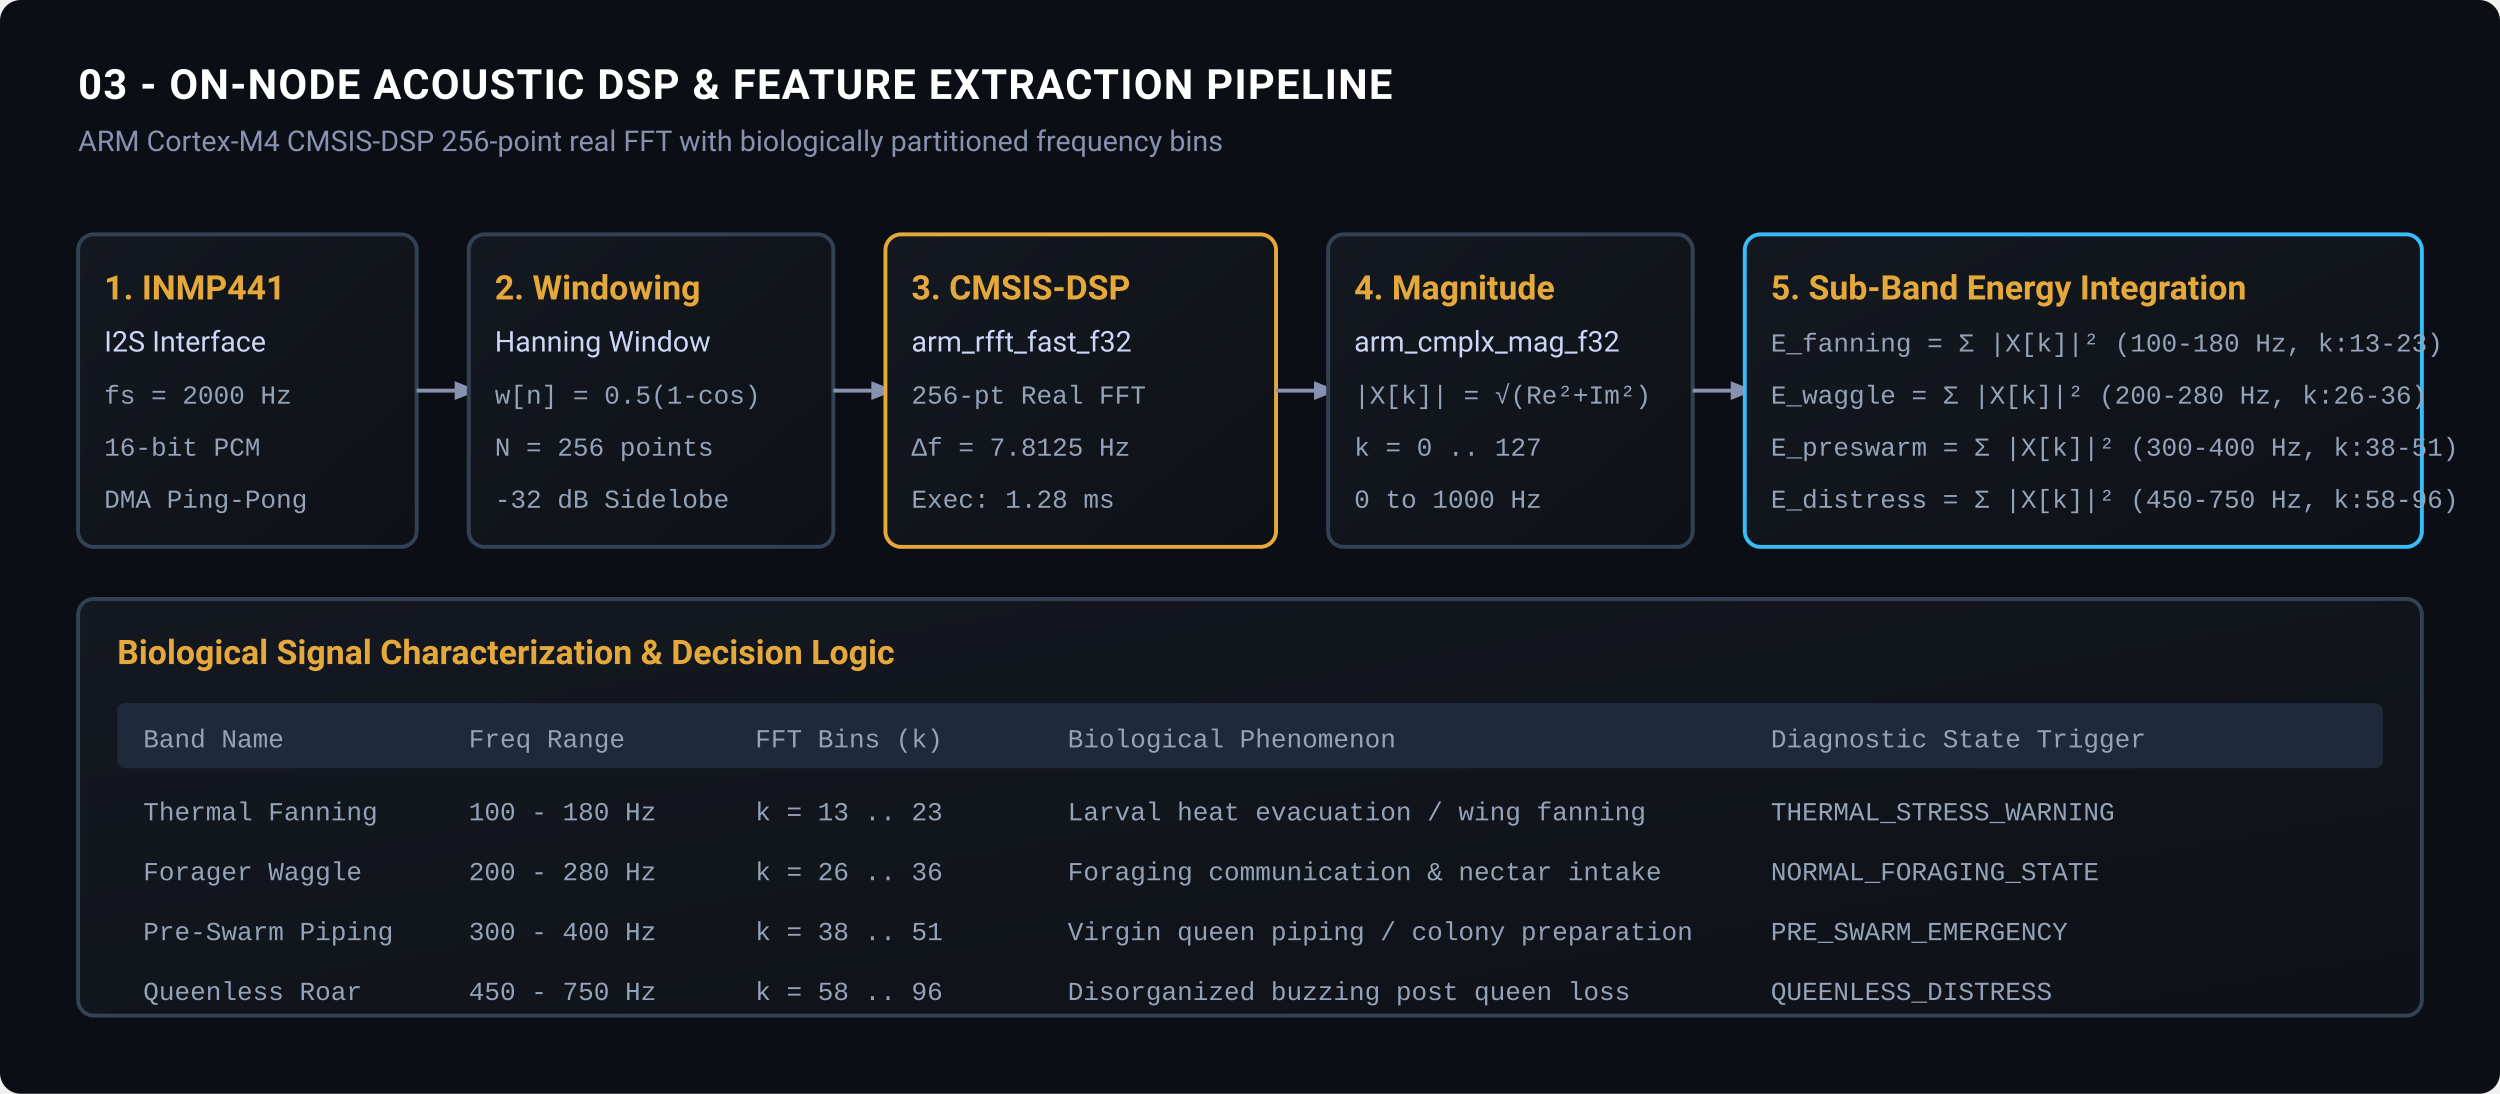
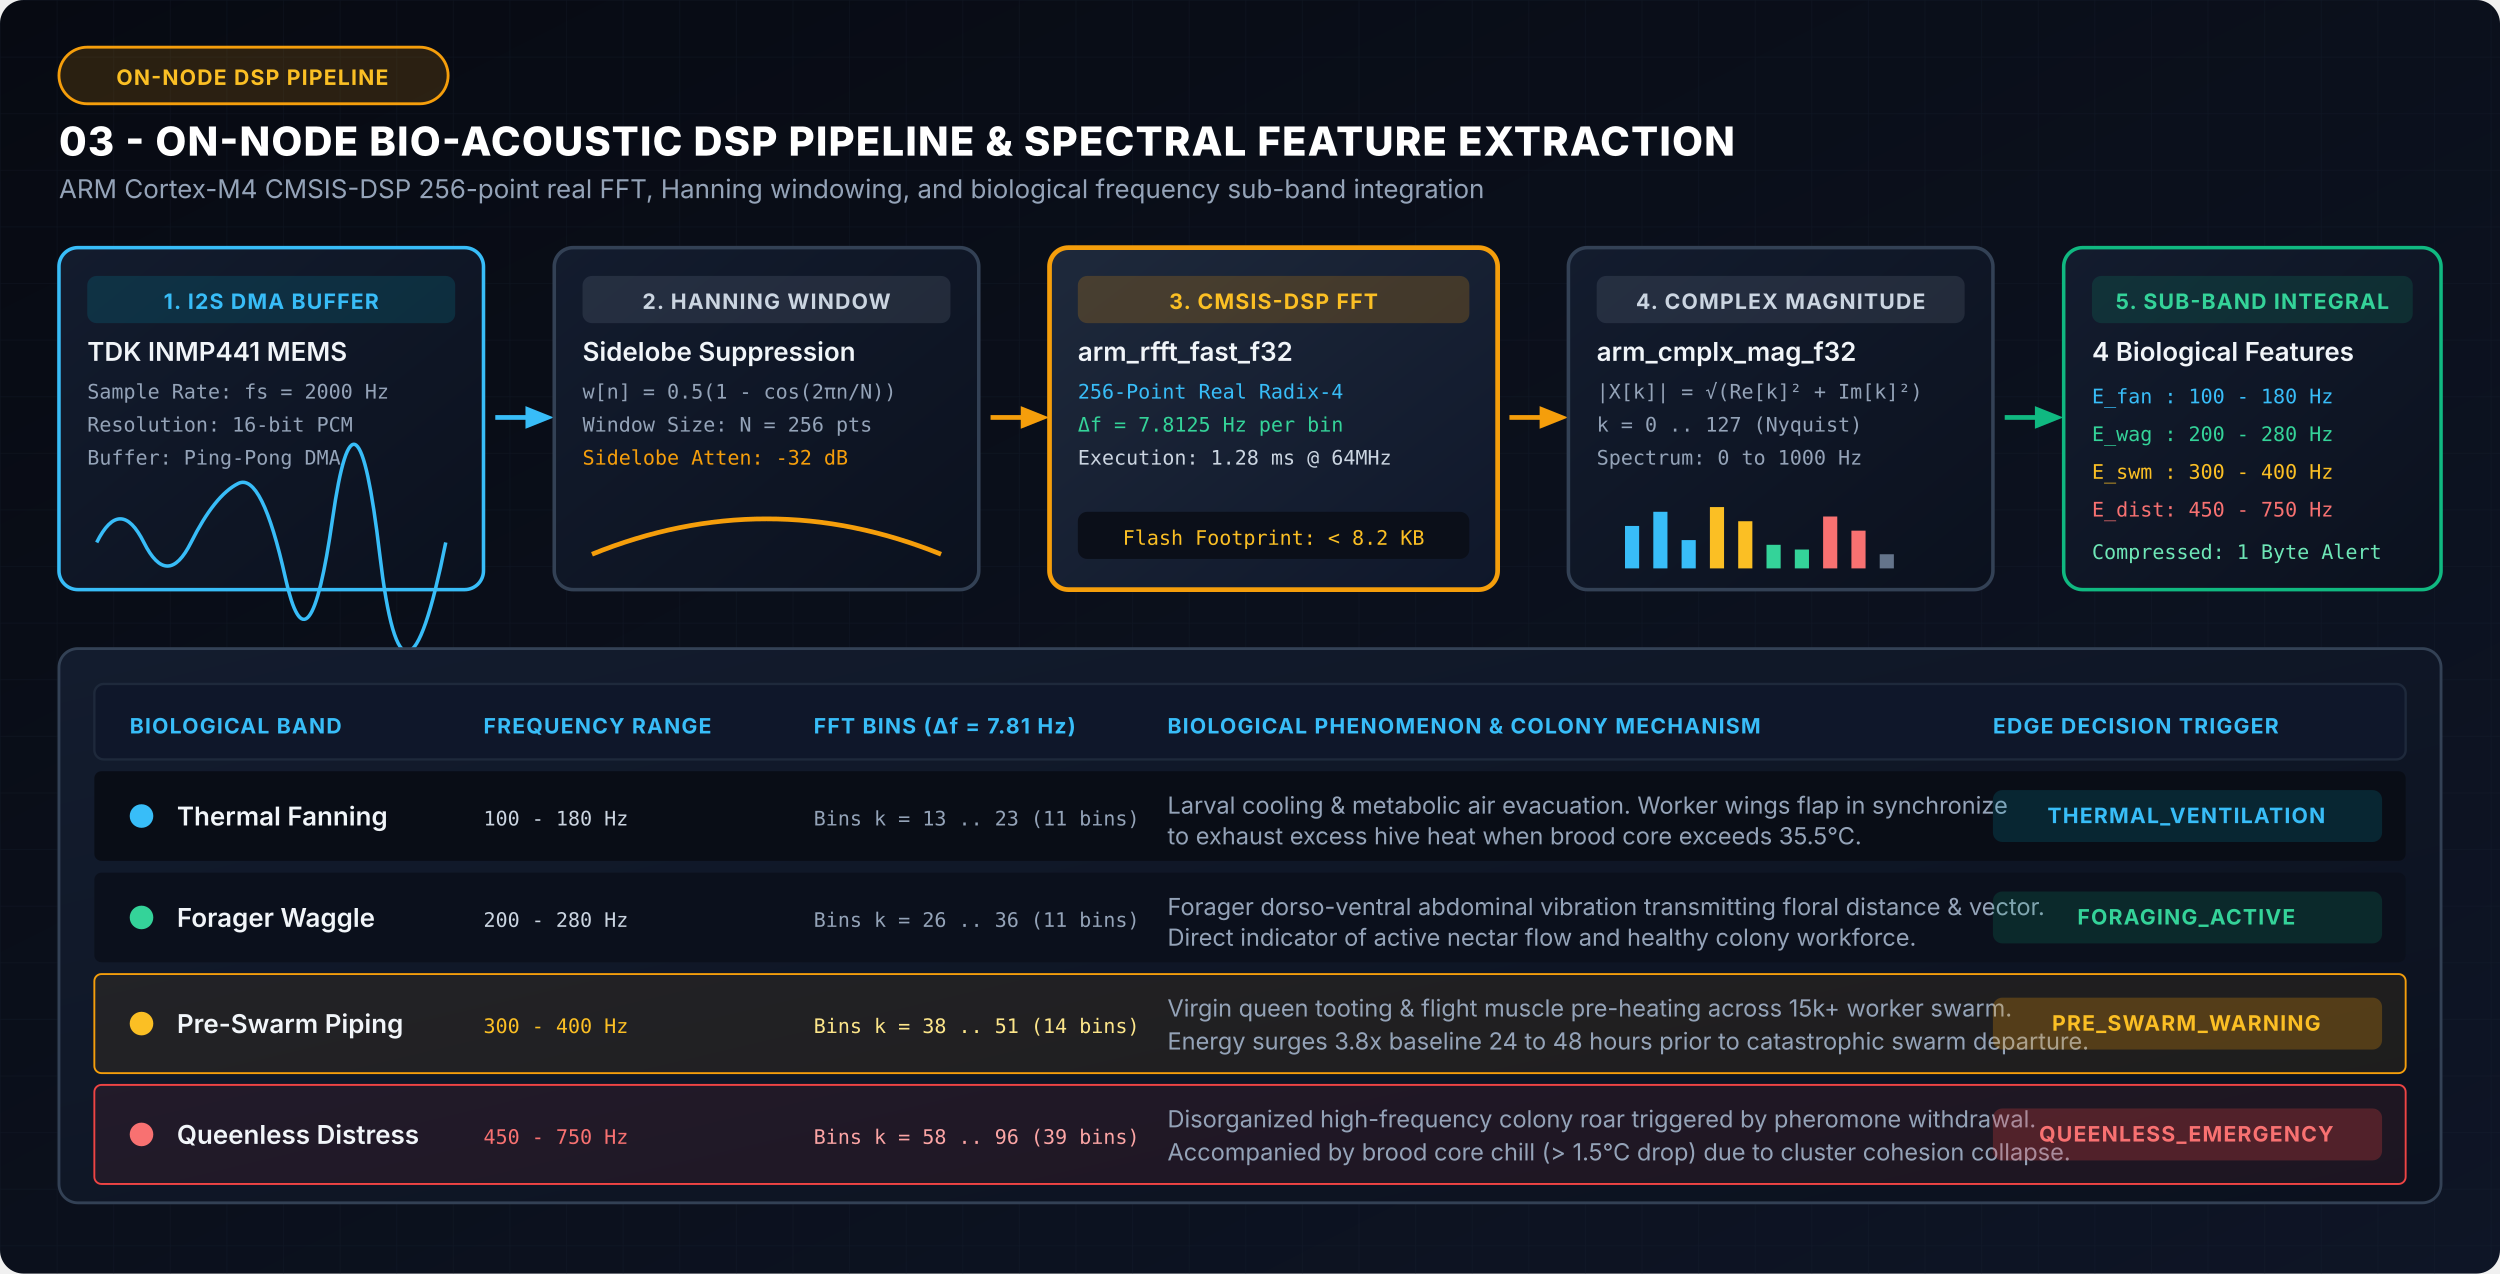
- <svg xmlns="http://www.w3.org/2000/svg" viewBox="0 0 960 420" width="960" height="420">
+ <svg xmlns="http://www.w3.org/2000/svg" viewBox="0 0 1060 540" width="100%" height="100%">
  <defs>
-     <linearGradient id="panelGrad" x1="0%" y1="0%" x2="100%" y2="100%">
-       <stop offset="0%" stop-color="#141820" />
-       <stop offset="100%" stop-color="#0e1117" />
+     <linearGradient id="bgGrad" x1="0%" y1="0%" x2="100%" y2="100%">
+       <stop offset="0%" stop-color="#070a12" />
+       <stop offset="50%" stop-color="#0b101c" />
+       <stop offset="100%" stop-color="#0e1526" />
    </linearGradient>
-     <linearGradient id="accentGrad" x1="0%" y1="0%" x2="100%" y2="0%">
-       <stop offset="0%" stop-color="#e5a93b" />
-       <stop offset="100%" stop-color="#f5c25d" />
+     <linearGradient id="cardGrad" x1="0%" y1="0%" x2="100%" y2="100%">
+       <stop offset="0%" stop-color="#131c2e" />
+       <stop offset="100%" stop-color="#0b111e" />
    </linearGradient>
-     <linearGradient id="blueGrad" x1="0%" y1="0%" x2="100%" y2="0%">
-       <stop offset="0%" stop-color="#2a3b5c" />
-       <stop offset="100%" stop-color="#1b253b" />
+     <linearGradient id="cardGradHighlight" x1="0%" y1="0%" x2="100%" y2="100%">
+       <stop offset="0%" stop-color="#1e293b" />
+       <stop offset="100%" stop-color="#0f172a" />
    </linearGradient>
-     <marker id="arrow" viewBox="0 0 10 10" refX="6" refY="5" markerWidth="6" markerHeight="6" orient="auto-start-reverse">
-       <path d="M 0 1 L 10 5 L 0 9 z" fill="#8892b0" />
+     <linearGradient id="goldGrad" x1="0%" y1="0%" x2="100%" y2="0%">
+       <stop offset="0%" stop-color="#f59e0b" />
+       <stop offset="100%" stop-color="#fbbf24" />
+     </linearGradient>
+     <linearGradient id="cyanGrad" x1="0%" y1="0%" x2="100%" y2="0%">
+       <stop offset="0%" stop-color="#06b6d4" />
+       <stop offset="100%" stop-color="#38bdf8" />
+     </linearGradient>
+     <linearGradient id="emeraldGrad" x1="0%" y1="0%" x2="100%" y2="0%">
+       <stop offset="0%" stop-color="#10b981" />
+       <stop offset="100%" stop-color="#34d399" />
+     </linearGradient>
+     <linearGradient id="roseGrad" x1="0%" y1="0%" x2="100%" y2="0%">
+       <stop offset="0%" stop-color="#ef4444" />
+       <stop offset="100%" stop-color="#f87171" />
+     </linearGradient>
+     <linearGradient id="violetGrad" x1="0%" y1="0%" x2="100%" y2="0%">
+       <stop offset="0%" stop-color="#8b5cf6" />
+       <stop offset="100%" stop-color="#a78bfa" />
+     </linearGradient>
+     <marker id="arrCyan" viewBox="0 0 10 10" refX="6" refY="5" markerWidth="6" markerHeight="6" orient="auto-start-reverse">
+       <path d="M 0 1 L 10 5 L 0 9 z" fill="#38bdf8" />
    </marker>
-     <marker id="arrowGold" viewBox="0 0 10 10" refX="6" refY="5" markerWidth="6" markerHeight="6" orient="auto-start-reverse">
-       <path d="M 0 1 L 10 5 L 0 9 z" fill="#e5a93b" />
+     <marker id="arrGold" viewBox="0 0 10 10" refX="6" refY="5" markerWidth="6" markerHeight="6" orient="auto-start-reverse">
+       <path d="M 0 1 L 10 5 L 0 9 z" fill="#f59e0b" />
    </marker>
+     <marker id="arrEmerald" viewBox="0 0 10 10" refX="6" refY="5" markerWidth="6" markerHeight="6" orient="auto-start-reverse">
+       <path d="M 0 1 L 10 5 L 0 9 z" fill="#10b981" />
+     </marker>
+     <marker id="arrRose" viewBox="0 0 10 10" refX="6" refY="5" markerWidth="6" markerHeight="6" orient="auto-start-reverse">
+       <path d="M 0 1 L 10 5 L 0 9 z" fill="#ef4444" />
+     </marker>
+     <marker id="arrMuted" viewBox="0 0 10 10" refX="6" refY="5" markerWidth="6" markerHeight="6" orient="auto-start-reverse">
+       <path d="M 0 1 L 10 5 L 0 9 z" fill="#64748b" />
+     </marker>
+     <pattern id="grid" width="24" height="24" patternUnits="userSpaceOnUse">
+       <path d="M 24 0 L 0 0 0 24" fill="none" stroke="#1e293b" stroke-width="0.5" stroke-opacity="0.3" />
+     </pattern>
  </defs>
  <style>
-         .title { font-family: -apple-system, BlinkMacSystemFont, "Segoe UI", Roboto, Helvetica, Arial, sans-serif; font-weight: 700; font-size: 16px; fill: #ffffff; letter-spacing: 0.5px; }
-         .subtitle { font-family: -apple-system, BlinkMacSystemFont, "Segoe UI", Roboto, Helvetica, Arial, sans-serif; font-size: 11px; fill: #8892b0; }
-         .box-title { font-family: -apple-system, BlinkMacSystemFont, "Segoe UI", Roboto, Helvetica, Arial, sans-serif; font-weight: 600; font-size: 13px; fill: #e5a93b; }
-         .box-body { font-family: -apple-system, BlinkMacSystemFont, "Segoe UI", Roboto, Helvetica, Arial, sans-serif; font-size: 11px; fill: #ccd6f6; line-height: 1.4; }
-         .mono { font-family: "SF Mono", Menlo, Consolas, Monaco, "Liberation Mono", monospace; font-size: 10px; fill: #94a3b8; }
-         .tag { font-family: -apple-system, BlinkMacSystemFont, "Segoe UI", Roboto, Helvetica, Arial, sans-serif; font-weight: 600; font-size: 9px; fill: #0f172a; }
+         .headline { font-family: -apple-system, BlinkMacSystemFont, "Segoe UI", Inter, Roboto, sans-serif; font-weight: 800; font-size: 17px; fill: #ffffff; letter-spacing: 0.5px; }
+         .subhead { font-family: -apple-system, BlinkMacSystemFont, "Segoe UI", Inter, Roboto, sans-serif; font-size: 11px; fill: #94a3b8; }
+         .sec-title { font-family: -apple-system, BlinkMacSystemFont, "Segoe UI", Inter, Roboto, sans-serif; font-weight: 700; font-size: 13px; letter-spacing: 0.3px; }
+         .body-title { font-family: -apple-system, BlinkMacSystemFont, "Segoe UI", Inter, Roboto, sans-serif; font-weight: 600; font-size: 11px; fill: #f1f5f9; }
+         .body-desc { font-family: -apple-system, BlinkMacSystemFont, "Segoe UI", Inter, Roboto, sans-serif; font-size: 10px; fill: #94a3b8; }
+         .mono-sm { font-family: "JetBrains Mono", "SF Mono", Menlo, Consolas, monospace; font-size: 9.5px; }
+         .mono-xs { font-family: "JetBrains Mono", "SF Mono", Menlo, Consolas, monospace; font-size: 8.5px; }
+         .badge { font-family: -apple-system, BlinkMacSystemFont, "Segoe UI", Inter, Roboto, sans-serif; font-weight: 700; font-size: 9px; letter-spacing: 0.5px; }
    </style>
-   <rect width="960" height="420" fill="#0b0e14" rx="8" />
-   <text x="30" y="38" class="title">03 - ON-NODE ACOUSTIC DSP &amp; FEATURE EXTRACTION PIPELINE</text>
-   <text x="30" y="58" class="subtitle">ARM Cortex-M4 CMSIS-DSP 256-point real FFT with biologically partitioned frequency bins</text>
-   <rect x="30" y="90" width="130" height="120" fill="url(#panelGrad)" stroke="#334155" stroke-width="1.5" rx="6" />
-   <text x="40" y="115" class="box-title">1. INMP441</text>
-   <text x="40" y="135" class="box-body">I2S Interface</text>
-   <text x="40" y="155" class="mono">fs = 2000 Hz</text>
-   <text x="40" y="175" class="mono">16-bit PCM</text>
-   <text x="40" y="195" class="mono">DMA Ping-Pong</text>
-   <path d="M 160 150 L 180 150" stroke="#8892b0" stroke-width="1.5" marker-end="url(#arrow)" />
-   <rect x="180" y="90" width="140" height="120" fill="url(#panelGrad)" stroke="#334155" stroke-width="1.5" rx="6" />
-   <text x="190" y="115" class="box-title">2. Windowing</text>
-   <text x="190" y="135" class="box-body">Hanning Window</text>
-   <text x="190" y="155" class="mono">w[n] = 0.5(1-cos)</text>
-   <text x="190" y="175" class="mono">N = 256 points</text>
-   <text x="190" y="195" class="mono">-32 dB Sidelobe</text>
-   <path d="M 320 150 L 340 150" stroke="#8892b0" stroke-width="1.5" marker-end="url(#arrow)" />
-   <rect x="340" y="90" width="150" height="120" fill="url(#panelGrad)" stroke="#e5a93b" stroke-width="1.5" rx="6" />
-   <text x="350" y="115" class="box-title">3. CMSIS-DSP</text>
-   <text x="350" y="135" class="box-body">arm_rfft_fast_f32</text>
-   <text x="350" y="155" class="mono">256-pt Real FFT</text>
-   <text x="350" y="175" class="mono">Δf = 7.8125 Hz</text>
-   <text x="350" y="195" class="mono" fill="#34d399">Exec: 1.28 ms</text>
-   <path d="M 490 150 L 510 150" stroke="#8892b0" stroke-width="1.5" marker-end="url(#arrow)" />
-   <rect x="510" y="90" width="140" height="120" fill="url(#panelGrad)" stroke="#334155" stroke-width="1.5" rx="6" />
-   <text x="520" y="115" class="box-title">4. Magnitude</text>
-   <text x="520" y="135" class="box-body">arm_cmplx_mag_f32</text>
-   <text x="520" y="155" class="mono">|X[k]| = √(Re²+Im²)</text>
-   <text x="520" y="175" class="mono">k = 0 .. 127</text>
-   <text x="520" y="195" class="mono">0 to 1000 Hz</text>
-   <path d="M 650 150 L 670 150" stroke="#8892b0" stroke-width="1.5" marker-end="url(#arrow)" />
-   <rect x="670" y="90" width="260" height="120" fill="url(#panelGrad)" stroke="#38bdf8" stroke-width="1.5" rx="6" />
-   <text x="680" y="115" class="box-title" fill="#38bdf8">5. Sub-Band Energy Integration</text>
-   <text x="680" y="135" class="mono">E_fanning  = Σ |X[k]|² (100-180 Hz, k:13-23)</text>
-   <text x="680" y="155" class="mono">E_waggle   = Σ |X[k]|² (200-280 Hz, k:26-36)</text>
-   <text x="680" y="175" class="mono">E_preswarm = Σ |X[k]|² (300-400 Hz, k:38-51)</text>
-   <text x="680" y="195" class="mono">E_distress = Σ |X[k]|² (450-750 Hz, k:58-96)</text>
-   <rect x="30" y="230" width="900" height="160" fill="url(#panelGrad)" stroke="#334155" stroke-width="1.5" rx="6" />
-   <text x="45" y="255" class="box-title">Biological Signal Characterization &amp; Decision Logic</text>
-   <rect x="45" y="270" width="870" height="25" fill="#1e293b" rx="3" />
-   <text x="55" y="287" class="mono" fill="#ffffff">Band Name</text>
-   <text x="180" y="287" class="mono" fill="#ffffff">Freq Range</text>
-   <text x="290" y="287" class="mono" fill="#ffffff">FFT Bins (k)</text>
-   <text x="410" y="287" class="mono" fill="#ffffff">Biological Phenomenon</text>
-   <text x="680" y="287" class="mono" fill="#ffffff">Diagnostic State Trigger</text>
-   <text x="55" y="315" class="mono" fill="#94a3b8">Thermal Fanning</text>
-   <text x="180" y="315" class="mono" fill="#94a3b8">100 - 180 Hz</text>
-   <text x="290" y="315" class="mono" fill="#94a3b8">k = 13 .. 23</text>
-   <text x="410" y="315" class="mono" fill="#cbd5e1">Larval heat evacuation / wing fanning</text>
-   <text x="680" y="315" class="mono" fill="#f59e0b">THERMAL_STRESS_WARNING</text>
-   <text x="55" y="338" class="mono" fill="#94a3b8">Forager Waggle</text>
-   <text x="180" y="338" class="mono" fill="#94a3b8">200 - 280 Hz</text>
-   <text x="290" y="338" class="mono" fill="#94a3b8">k = 26 .. 36</text>
-   <text x="410" y="338" class="mono" fill="#cbd5e1">Foraging communication &amp; nectar intake</text>
-   <text x="680" y="338" class="mono" fill="#34d399">NORMAL_FORAGING_STATE</text>
-   <text x="55" y="361" class="mono" fill="#94a3b8">Pre-Swarm Piping</text>
-   <text x="180" y="361" class="mono" fill="#94a3b8">300 - 400 Hz</text>
-   <text x="290" y="361" class="mono" fill="#94a3b8">k = 38 .. 51</text>
-   <text x="410" y="361" class="mono" fill="#cbd5e1">Virgin queen piping / colony preparation</text>
-   <text x="680" y="361" class="mono" fill="#ef4444">PRE_SWARM_EMERGENCY</text>
-   <text x="55" y="384" class="mono" fill="#94a3b8">Queenless Roar</text>
-   <text x="180" y="384" class="mono" fill="#94a3b8">450 - 750 Hz</text>
-   <text x="290" y="384" class="mono" fill="#94a3b8">k = 58 .. 96</text>
-   <text x="410" y="384" class="mono" fill="#cbd5e1">Disorganized buzzing post queen loss</text>
-   <text x="680" y="384" class="mono" fill="#f43f5e">QUEENLESS_DISTRESS</text>
+   <rect width="1060" height="540" fill="url(#bgGrad)" rx="10" />
+   <rect width="1060" height="540" fill="url(#grid)" rx="10" />
+   <rect x="25" y="20" width="165" height="24" rx="12" fill="rgba(245, 158, 11, 0.15)" stroke="#f59e0b" stroke-width="1.2" />
+   <text x="107" y="36" class="badge" fill="#fbbf24" text-anchor="middle">ON-NODE DSP PIPELINE</text>
+   <text x="25" y="66" class="headline">03 - ON-NODE BIO-ACOUSTIC DSP PIPELINE &amp; SPECTRAL FEATURE EXTRACTION</text>
+   <text x="25" y="84" class="subhead">ARM Cortex-M4 CMSIS-DSP 256-point real FFT, Hanning windowing, and biological frequency sub-band integration</text>
+   <g transform="translate(25, 105)">
+     <rect x="0" y="0" width="180" height="145" rx="8" fill="url(#cardGrad)" stroke="#38bdf8" stroke-width="1.5" />
+     <rect x="12" y="12" width="156" height="20" rx="4" fill="rgba(6, 182, 212, 0.15)" />
+     <text x="90" y="26" class="badge" fill="#38bdf8" text-anchor="middle">1. I2S DMA BUFFER</text>
+     <text x="12" y="48" class="body-title">TDK INMP441 MEMS</text>
+     <text x="12" y="64" class="mono-xs" fill="#94a3b8">Sample Rate: fs = 2000 Hz</text>
+     <text x="12" y="78" class="mono-xs" fill="#94a3b8">Resolution: 16-bit PCM</text>
+     <text x="12" y="92" class="mono-xs" fill="#94a3b8">Buffer: Ping-Pong DMA</text>
+     <path d="M 16 125 Q 26 105 36 125 T 56 125 T 76 100 T 96 140 T 116 115 T 136 130 T 164 125" fill="none" stroke="#38bdf8" stroke-width="1.5" />
+     <path d="M 185 72 L 205 72" stroke="#38bdf8" stroke-width="2" marker-end="url(#arrCyan)" />
+     <rect x="210" y="0" width="180" height="145" rx="8" fill="url(#cardGrad)" stroke="#334155" stroke-width="1.5" />
+     <rect x="222" y="12" width="156" height="20" rx="4" fill="rgba(148, 163, 184, 0.15)" />
+     <text x="300" y="26" class="badge" fill="#cbd5e1" text-anchor="middle">2. HANNING WINDOW</text>
+     <text x="222" y="48" class="body-title">Sidelobe Suppression</text>
+     <text x="222" y="64" class="mono-xs" fill="#94a3b8">w[n] = 0.5(1 - cos(2πn/N))</text>
+     <text x="222" y="78" class="mono-xs" fill="#94a3b8">Window Size: N = 256 pts</text>
+     <text x="222" y="92" class="mono-xs" fill="#f59e0b">Sidelobe Atten: -32 dB</text>
+     <path d="M 226 130 Q 300 100 374 130" fill="none" stroke="#f59e0b" stroke-width="2" />
+     <path d="M 395 72 L 415 72" stroke="#f59e0b" stroke-width="2" marker-end="url(#arrGold)" />
+     <rect x="420" y="0" width="190" height="145" rx="8" fill="url(#cardGradHighlight)" stroke="#f59e0b" stroke-width="2" />
+     <rect x="432" y="12" width="166" height="20" rx="4" fill="rgba(245, 158, 11, 0.2)" />
+     <text x="515" y="26" class="badge" fill="#fbbf24" text-anchor="middle">3. CMSIS-DSP FFT</text>
+     <text x="432" y="48" class="body-title">arm_rfft_fast_f32</text>
+     <text x="432" y="64" class="mono-xs" fill="#38bdf8">256-Point Real Radix-4</text>
+     <text x="432" y="78" class="mono-xs" fill="#34d399">Δf = 7.8125 Hz per bin</text>
+     <text x="432" y="92" class="mono-xs" fill="#cbd5e1">Execution: 1.28 ms @ 64MHz</text>
+     <rect x="432" y="112" width="166" height="20" rx="4" fill="#0b0f19" />
+     <text x="515" y="126" class="mono-xs" fill="#fbbf24" text-anchor="middle">Flash Footprint: &lt; 8.2 KB</text>
+     <path d="M 615 72 L 635 72" stroke="#f59e0b" stroke-width="2" marker-end="url(#arrGold)" />
+     <rect x="640" y="0" width="180" height="145" rx="8" fill="url(#cardGrad)" stroke="#334155" stroke-width="1.5" />
+     <rect x="652" y="12" width="156" height="20" rx="4" fill="rgba(148, 163, 184, 0.15)" />
+     <text x="730" y="26" class="badge" fill="#cbd5e1" text-anchor="middle">4. COMPLEX MAGNITUDE</text>
+     <text x="652" y="48" class="body-title">arm_cmplx_mag_f32</text>
+     <text x="652" y="64" class="mono-xs" fill="#94a3b8">|X[k]| = √(Re[k]² + Im[k]²)</text>
+     <text x="652" y="78" class="mono-xs" fill="#94a3b8">k = 0 .. 127 (Nyquist)</text>
+     <text x="652" y="92" class="mono-xs" fill="#94a3b8">Spectrum: 0 to 1000 Hz</text>
+     <g transform="translate(654, 110)">
+       <rect x="10" y="8" width="6" height="18" fill="#38bdf8" />
+       <rect x="22" y="2" width="6" height="24" fill="#38bdf8" />
+       <rect x="34" y="14" width="6" height="12" fill="#38bdf8" />
+       <rect x="46" y="0" width="6" height="26" fill="#fbbf24" />
+       <rect x="58" y="6" width="6" height="20" fill="#fbbf24" />
+       <rect x="70" y="16" width="6" height="10" fill="#34d399" />
+       <rect x="82" y="18" width="6" height="8" fill="#34d399" />
+       <rect x="94" y="4" width="6" height="22" fill="#f87171" />
+       <rect x="106" y="10" width="6" height="16" fill="#f87171" />
+       <rect x="118" y="20" width="6" height="6" fill="#64748b" />
+     </g>
+     <path d="M 825 72 L 845 72" stroke="#10b981" stroke-width="2" marker-end="url(#arrEmerald)" />
+     <rect x="850" y="0" width="160" height="145" rx="8" fill="url(#cardGrad)" stroke="#10b981" stroke-width="1.5" />
+     <rect x="862" y="12" width="136" height="20" rx="4" fill="rgba(16, 185, 129, 0.15)" />
+     <text x="930" y="26" class="badge" fill="#34d399" text-anchor="middle">5. SUB-BAND INTEGRAL</text>
+     <text x="862" y="48" class="body-title">4 Biological Features</text>
+     <text x="862" y="66" class="mono-xs" fill="#38bdf8">E_fan : 100 - 180 Hz</text>
+     <text x="862" y="82" class="mono-xs" fill="#34d399">E_wag : 200 - 280 Hz</text>
+     <text x="862" y="98" class="mono-xs" fill="#fbbf24">E_swm : 300 - 400 Hz</text>
+     <text x="862" y="114" class="mono-xs" fill="#f87171">E_dist: 450 - 750 Hz</text>
+     <text x="862" y="132" class="mono-xs" fill="#6ee7b7">Compressed: 1 Byte Alert</text>
+   </g>
+   <g transform="translate(25, 275)">
+     <rect width="1010" height="235" rx="8" fill="url(#cardGrad)" stroke="#334155" stroke-width="1.2" />
+     <rect x="15" y="15" width="980" height="32" rx="4" fill="#0f172a" stroke="#1e293b" />
+     <text x="30" y="36" class="badge" fill="#38bdf8">BIOLOGICAL BAND</text>
+     <text x="180" y="36" class="badge" fill="#38bdf8">FREQUENCY RANGE</text>
+     <text x="320" y="36" class="badge" fill="#38bdf8">FFT BINS (Δf = 7.81 Hz)</text>
+     <text x="470" y="36" class="badge" fill="#38bdf8">BIOLOGICAL PHENOMENON &amp; COLONY MECHANISM</text>
+     <text x="820" y="36" class="badge" fill="#38bdf8">EDGE DECISION TRIGGER</text>
+     <g transform="translate(15, 52)">
+       <rect width="980" height="38" rx="3" fill="#090d16" />
+       <circle cx="20" cy="19" r="5" fill="#38bdf8" />
+       <text x="35" y="23" class="body-title">Thermal Fanning</text>
+       <text x="165" y="23" class="mono-xs" fill="#cbd5e1">100 - 180 Hz</text>
+       <text x="305" y="23" class="mono-xs" fill="#94a3b8">Bins k = 13 .. 23 (11 bins)</text>
+       <text x="455" y="18" class="body-desc">Larval cooling &amp; metabolic air evacuation. Worker wings flap in synchronize</text>
+       <text x="455" y="31" class="body-desc">to exhaust excess hive heat when brood core exceeds 35.5°C.</text>
+       <rect x="805" y="8" width="165" height="22" rx="4" fill="rgba(6, 182, 212, 0.15)" />
+       <text x="887" y="22" class="badge" fill="#38bdf8" text-anchor="middle">THERMAL_VENTILATION</text>
+     </g>
+     <g transform="translate(15, 95)">
+       <rect width="980" height="38" rx="3" fill="#0b101c" />
+       <circle cx="20" cy="19" r="5" fill="#34d399" />
+       <text x="35" y="23" class="body-title">Forager Waggle</text>
+       <text x="165" y="23" class="mono-xs" fill="#cbd5e1">200 - 280 Hz</text>
+       <text x="305" y="23" class="mono-xs" fill="#94a3b8">Bins k = 26 .. 36 (11 bins)</text>
+       <text x="455" y="18" class="body-desc">Forager dorso-ventral abdominal vibration transmitting floral distance &amp; vector.</text>
+       <text x="455" y="31" class="body-desc">Direct indicator of active nectar flow and healthy colony workforce.</text>
+       <rect x="805" y="8" width="165" height="22" rx="4" fill="rgba(16, 185, 129, 0.15)" />
+       <text x="887" y="22" class="badge" fill="#34d399" text-anchor="middle">FORAGING_ACTIVE</text>
+     </g>
+     <g transform="translate(15, 138)">
+       <rect width="980" height="42" rx="3" fill="rgba(245, 158, 11, 0.08)" stroke="#f59e0b" stroke-width="0.8" />
+       <circle cx="20" cy="21" r="5" fill="#fbbf24" />
+       <text x="35" y="25" class="body-title" fill="#fbbf24">Pre-Swarm Piping</text>
+       <text x="165" y="25" class="mono-xs" fill="#fbbf24">300 - 400 Hz</text>
+       <text x="305" y="25" class="mono-xs" fill="#fde68a">Bins k = 38 .. 51 (14 bins)</text>
+       <text x="455" y="18" class="body-desc">Virgin queen tooting &amp; flight muscle pre-heating across 15k+ worker swarm.</text>
+       <text x="455" y="32" class="body-desc">Energy surges 3.8x baseline 24 to 48 hours prior to catastrophic swarm departure.</text>
+       <rect x="805" y="10" width="165" height="22" rx="4" fill="rgba(245, 158, 11, 0.25)" />
+       <text x="887" y="24" class="badge" fill="#fbbf24" text-anchor="middle">PRE_SWARM_WARNING</text>
+     </g>
+     <g transform="translate(15, 185)">
+       <rect width="980" height="42" rx="3" fill="rgba(239, 68, 68, 0.08)" stroke="#ef4444" stroke-width="0.8" />
+       <circle cx="20" cy="21" r="5" fill="#f87171" />
+       <text x="35" y="25" class="body-title" fill="#f87171">Queenless Distress</text>
+       <text x="165" y="25" class="mono-xs" fill="#f87171">450 - 750 Hz</text>
+       <text x="305" y="25" class="mono-xs" fill="#fca5a5">Bins k = 58 .. 96 (39 bins)</text>
+       <text x="455" y="18" class="body-desc">Disorganized high-frequency colony roar triggered by pheromone withdrawal.</text>
+       <text x="455" y="32" class="body-desc">Accompanied by brood core chill (&gt; 1.5°C drop) due to cluster cohesion collapse.</text>
+       <rect x="805" y="10" width="165" height="22" rx="4" fill="rgba(239, 68, 68, 0.25)" />
+       <text x="887" y="24" class="badge" fill="#f87171" text-anchor="middle">QUEENLESS_EMERGENCY</text>
+     </g>
+   </g>
</svg>
